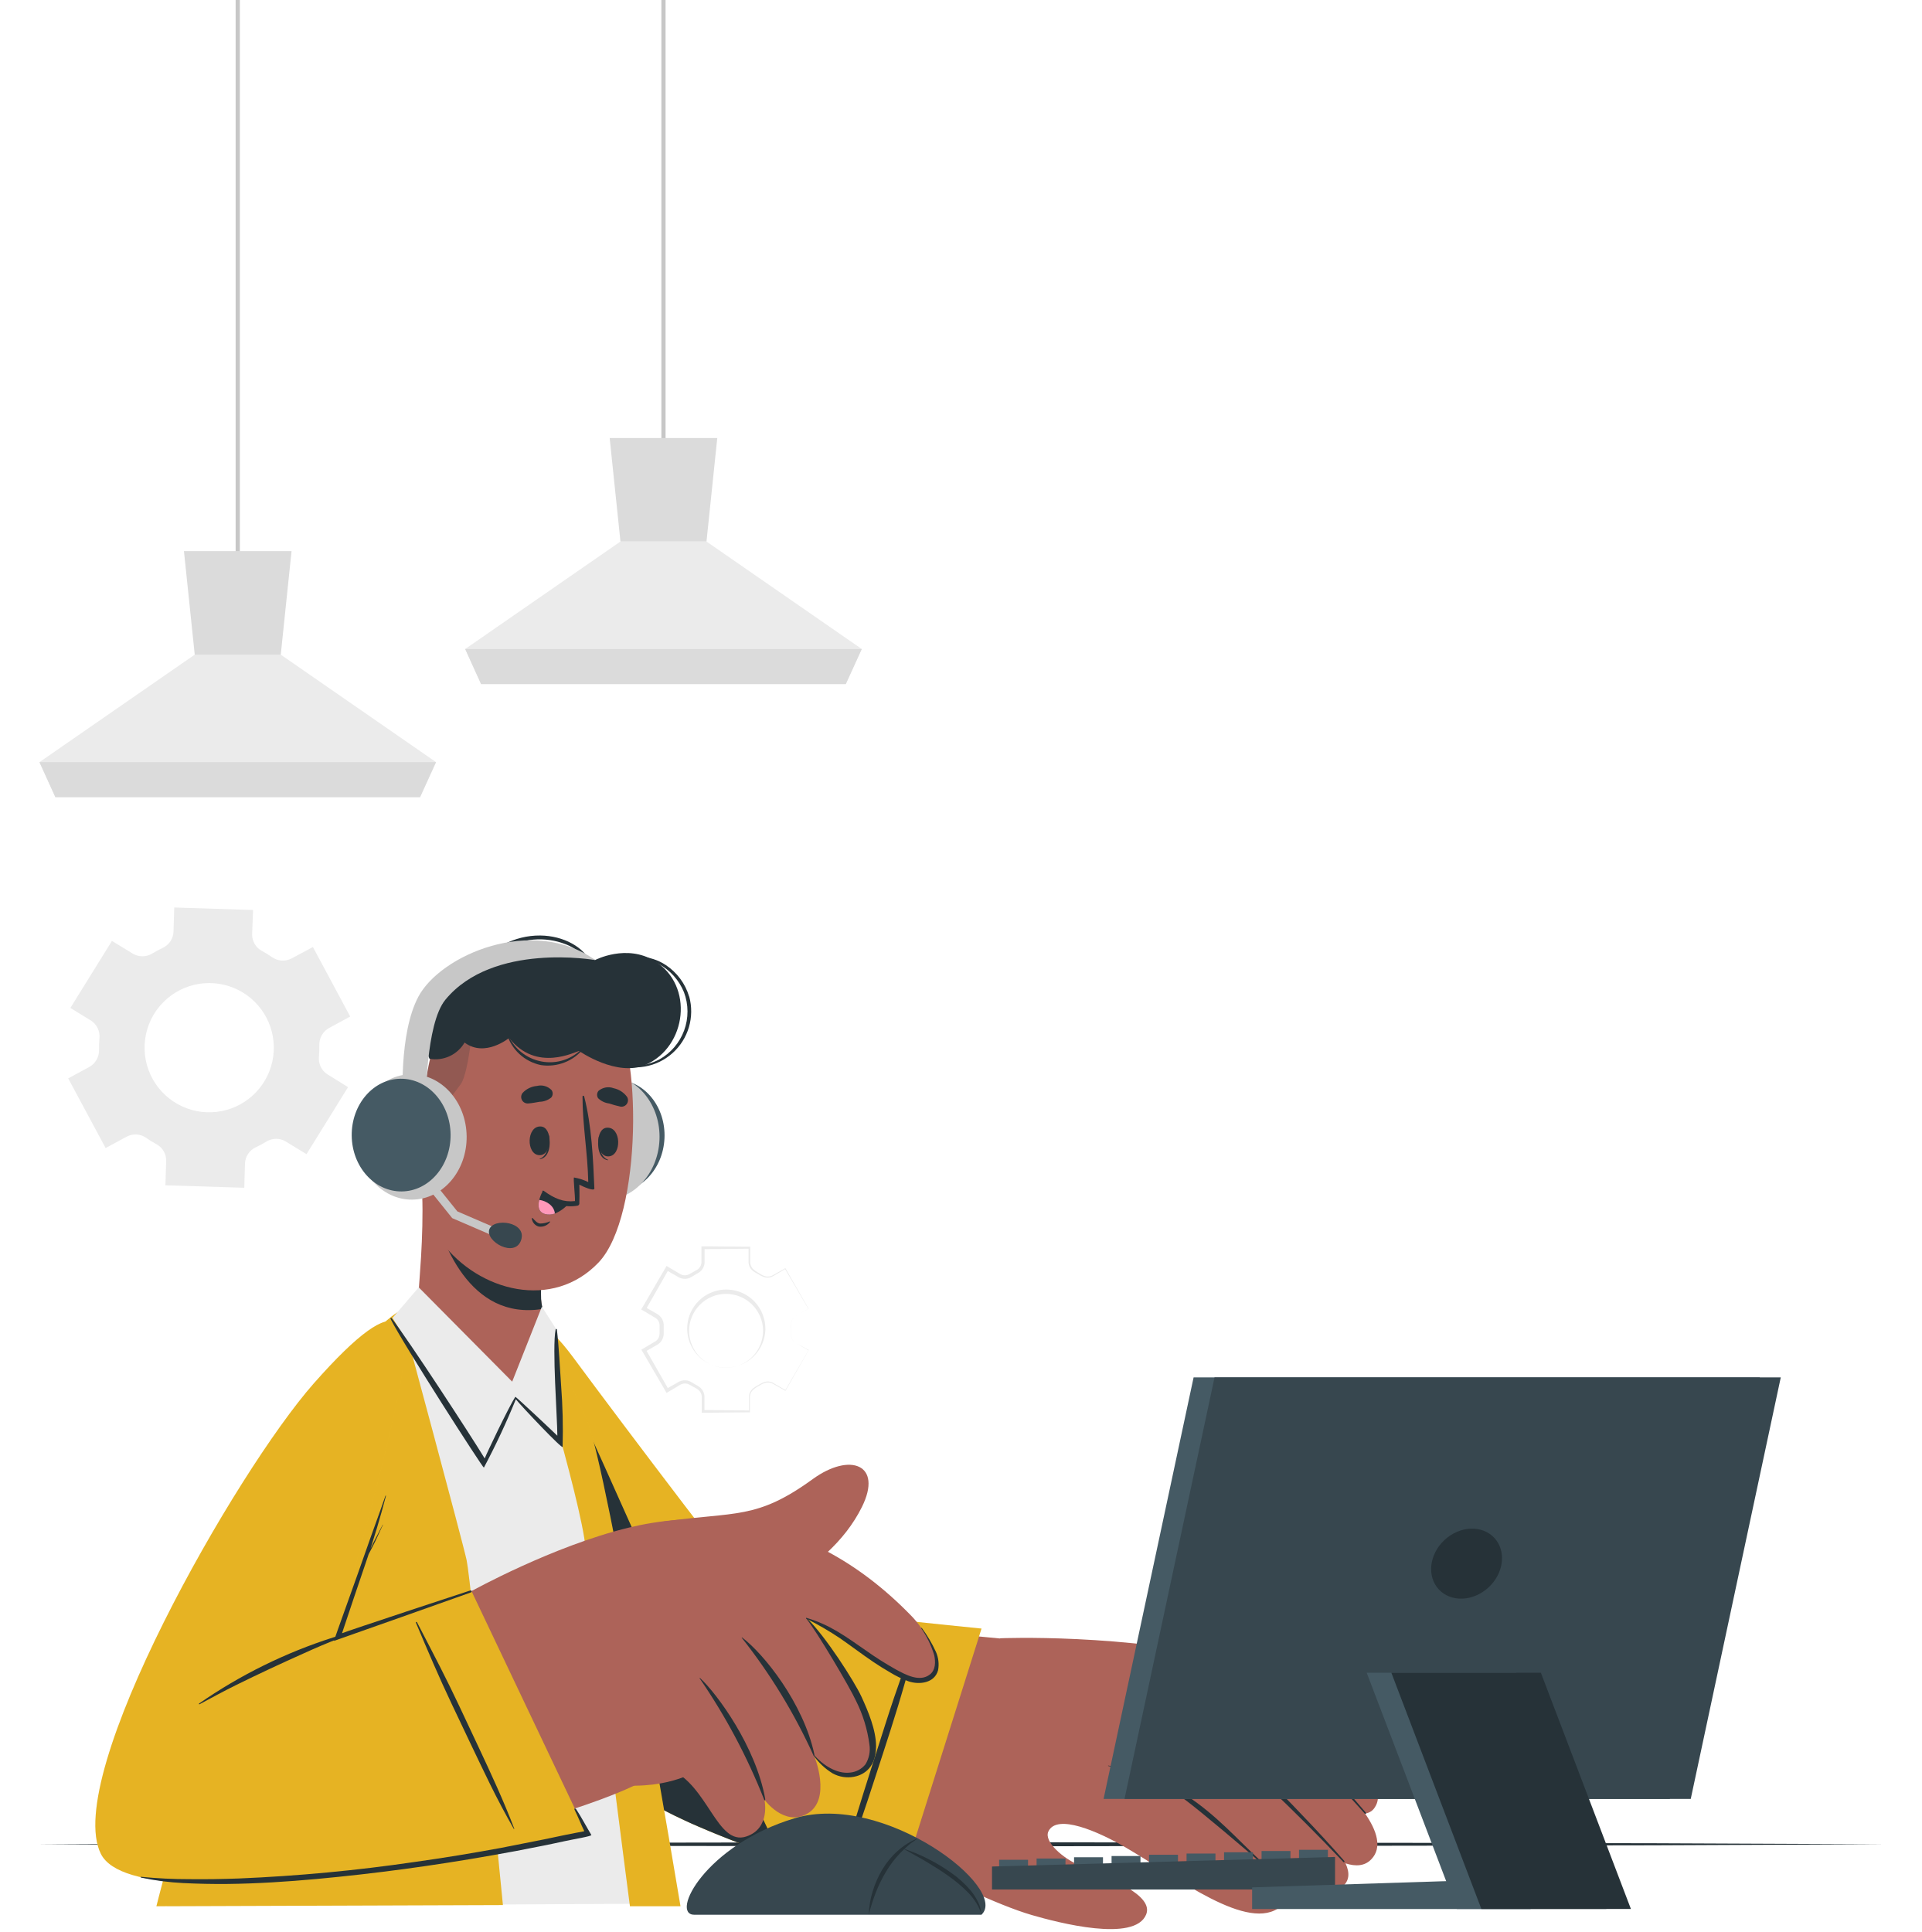
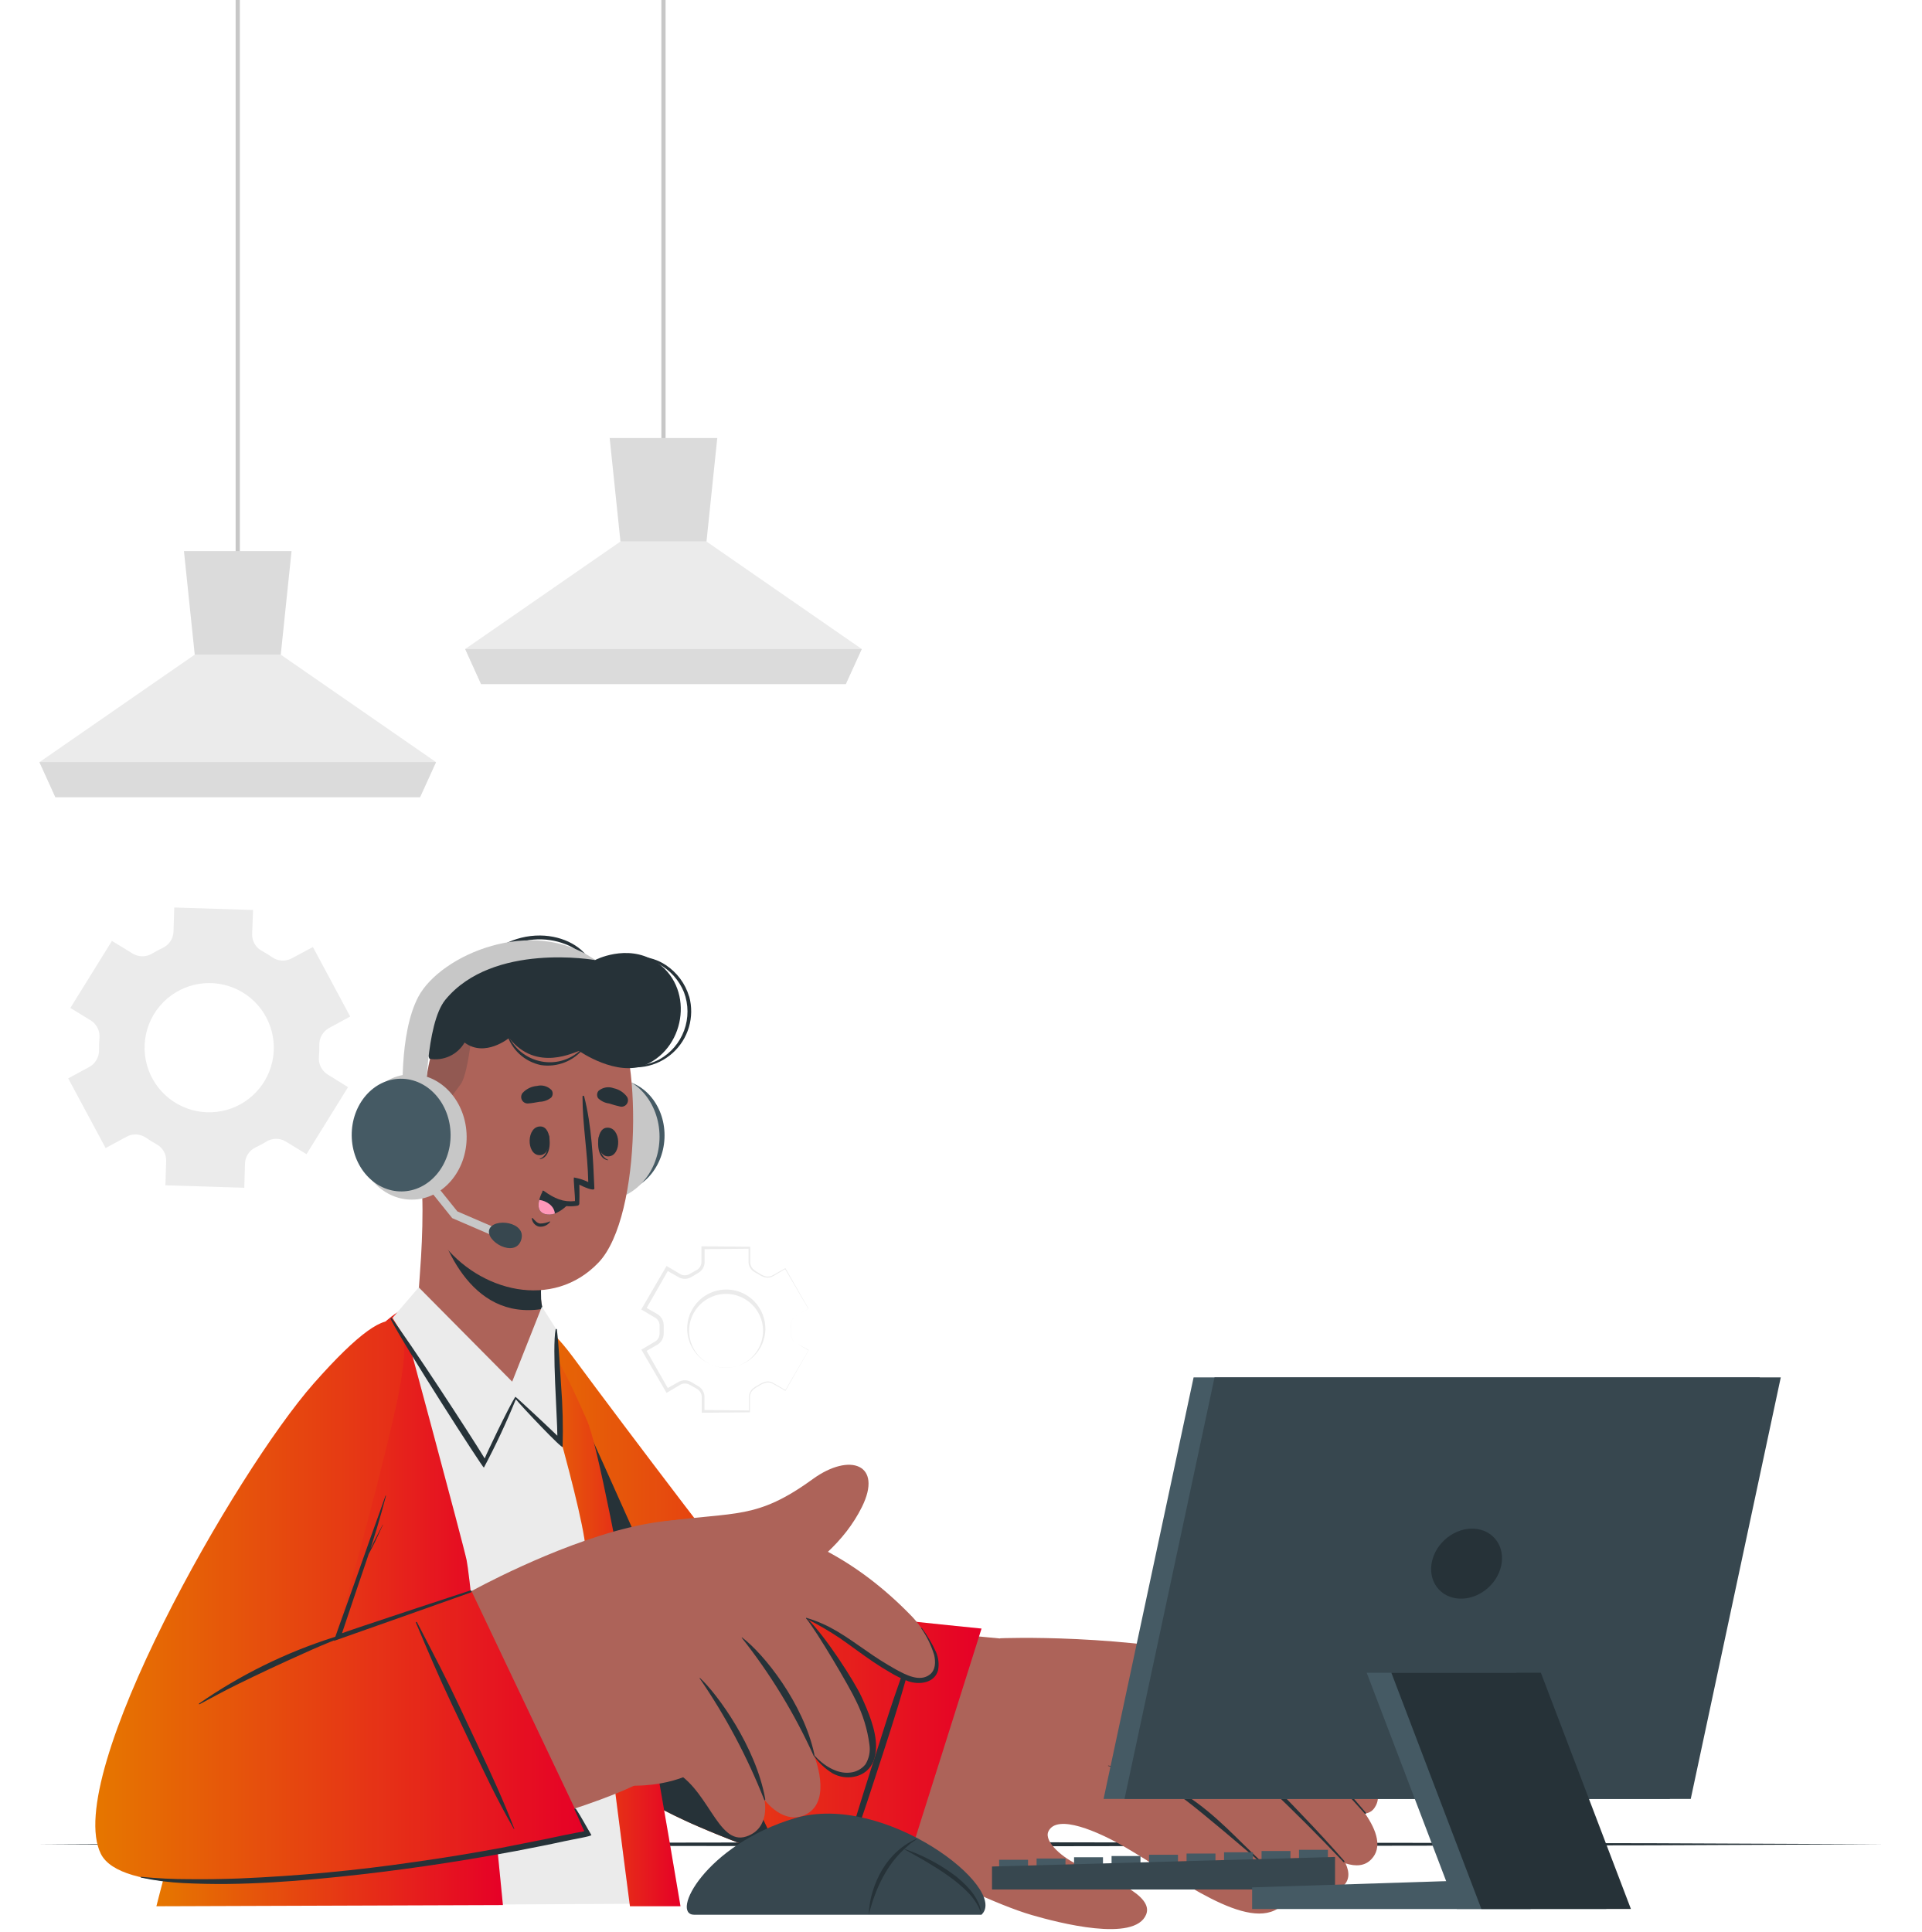
<svg xmlns="http://www.w3.org/2000/svg" width="373" height="375" viewBox="0 0 373 375" fill="none">
  <path d="M46.554 0H45.736V110.826H46.554V0Z" fill="#C7C7C7" />
  <path d="M84.628 147.927L81.537 154.73H10.746L7.664 147.927L37.797 127.067H54.495L84.628 147.927Z" fill="#EBEBEB" />
  <path d="M56.588 106.967L54.495 127.067H37.797L35.703 106.967H56.588Z" fill="#DBDBDB" />
  <path d="M84.628 147.927L81.529 154.73H10.746L7.655 147.927H84.628Z" fill="#DBDBDB" />
  <path d="M129.185 0H128.368V88.879H129.185V0Z" fill="#C7C7C7" />
  <path d="M167.259 125.971L164.168 132.782H93.377L90.294 125.971L120.428 105.11H137.126L167.259 125.971Z" fill="#EBEBEB" />
  <path d="M139.219 85.019L137.126 105.11H120.428L118.334 85.019H139.219Z" fill="#DBDBDB" />
  <path d="M167.259 125.979L164.16 132.782H93.378L90.287 125.979H167.259Z" fill="#DBDBDB" />
  <path d="M21.728 182.631L13.657 195.641L17.664 198.094C18.226 198.459 18.675 198.973 18.964 199.577C19.253 200.182 19.369 200.854 19.3 201.521C19.234 202.263 19.209 203.008 19.226 203.753C19.249 204.431 19.084 205.102 18.749 205.693C18.414 206.283 17.923 206.769 17.329 207.097L13.24 209.313L20.502 222.839L24.59 220.623C25.172 220.311 25.828 220.165 26.488 220.201C27.147 220.237 27.783 220.453 28.327 220.827C28.995 221.293 29.689 221.722 30.404 222.111C30.986 222.431 31.466 222.906 31.793 223.484C32.119 224.062 32.278 224.719 32.252 225.382L32.105 230.067L47.413 230.542L47.552 225.84C47.574 225.175 47.779 224.53 48.146 223.976C48.513 223.421 49.026 222.979 49.629 222.7C49.989 222.528 50.34 222.348 50.692 222.16C51.044 221.972 51.387 221.776 51.722 221.571C52.287 221.224 52.937 221.04 53.599 221.04C54.262 221.04 54.911 221.224 55.476 221.571L59.491 224.024L67.554 211.014L63.539 208.52C62.976 208.156 62.526 207.643 62.237 207.038C61.949 206.433 61.833 205.76 61.903 205.094C61.969 204.355 61.993 203.612 61.977 202.87C61.955 202.191 62.121 201.519 62.457 200.929C62.794 200.338 63.287 199.853 63.882 199.525L67.971 197.309L60.734 183.817L56.596 186.033C55.996 186.347 55.32 186.488 54.644 186.44C53.969 186.393 53.319 186.158 52.769 185.763C52.156 185.338 51.518 184.945 50.872 184.594C50.276 184.283 49.779 183.812 49.437 183.234C49.094 182.656 48.92 181.994 48.934 181.323L49.122 176.629L33.822 176.146L33.675 180.848C33.648 181.52 33.434 182.17 33.059 182.728C32.684 183.285 32.161 183.727 31.549 184.005C31.206 184.16 30.87 184.332 30.535 184.512C30.2 184.692 29.873 184.88 29.554 185.076C28.98 185.429 28.319 185.616 27.645 185.616C26.97 185.616 26.309 185.429 25.735 185.076L21.728 182.631ZM33.291 193.163C35.42 191.636 37.975 190.813 40.596 190.812C43.217 190.81 45.772 191.629 47.903 193.155C50.035 194.68 51.635 196.834 52.479 199.316C53.323 201.797 53.368 204.48 52.609 206.988C51.85 209.497 50.325 211.705 48.247 213.302C46.169 214.899 43.643 215.805 41.023 215.892C38.404 215.98 35.823 215.245 33.643 213.791C31.462 212.337 29.792 210.236 28.867 207.784C27.892 205.2 27.797 202.366 28.597 199.723C29.397 197.079 31.047 194.773 33.291 193.163Z" fill="#EBEBEB" />
  <path d="M154.544 260.74C154.223 260.553 153.957 260.285 153.771 259.964C153.585 259.643 153.485 259.28 153.48 258.909C153.48 258.541 153.48 258.181 153.48 257.813C153.441 257.444 153.463 257.071 153.546 256.709C153.636 256.347 153.823 256.017 154.086 255.752C154.363 255.509 154.671 255.303 155.001 255.139L156.907 254.027V254.068L152.36 246.283H152.466L149.964 247.755C149.504 247.985 148.978 248.048 148.476 247.935C148.003 247.787 147.554 247.573 147.143 247.297L146.522 246.945C146.292 246.826 146.085 246.668 145.908 246.479C145.546 246.102 145.326 245.611 145.287 245.089V242.186L145.475 242.374L136.48 242.456L136.758 242.186V245.097C136.732 245.515 136.6 245.919 136.374 246.271C136.147 246.623 135.835 246.912 135.466 247.109L134.853 247.477L134.239 247.837C134.002 247.985 133.743 248.096 133.471 248.164C132.92 248.285 132.344 248.219 131.835 247.976L129.3 246.528L129.791 246.397L125.318 254.223L125.171 253.675L127.706 255.131C128.062 255.376 128.352 255.706 128.548 256.092C128.743 256.477 128.839 256.906 128.826 257.339V258.058V258.77C128.831 259.046 128.792 259.322 128.712 259.587C128.541 260.139 128.186 260.616 127.706 260.937L125.171 262.392L125.31 261.877L129.775 269.703L129.317 269.58L131.86 268.149C132.37 267.91 132.946 267.849 133.495 267.977C133.758 268.046 134.009 268.153 134.239 268.296L134.861 268.664L135.474 269.024C135.712 269.155 135.927 269.323 136.112 269.523C136.48 269.925 136.7 270.442 136.733 270.986V273.906L136.513 273.685L145.508 273.775L145.377 273.906V271.003C145.416 270.494 145.629 270.014 145.982 269.645C146.353 269.32 146.765 269.045 147.208 268.828C147.617 268.56 148.06 268.348 148.525 268.198C149.013 268.081 149.526 268.142 149.972 268.37L152.483 269.825H152.426L156.956 262.032L154.544 260.74ZM154.544 260.74L156.939 262.114L152.466 269.932V269.972L149.948 268.541C149.521 268.334 149.035 268.282 148.574 268.394C148.102 268.537 147.655 268.752 147.249 269.032C146.823 269.248 146.429 269.523 146.08 269.85C145.763 270.193 145.575 270.635 145.549 271.101V273.996V274.127H145.418L136.423 274.216H136.21V273.938V271.052C136.176 270.626 135.997 270.225 135.703 269.915C135.554 269.762 135.383 269.633 135.196 269.531L134.558 269.171L133.92 268.811C133.741 268.703 133.545 268.626 133.34 268.582C132.929 268.49 132.499 268.542 132.121 268.73L129.668 270.193L129.382 270.365L129.21 270.071L124.672 262.286L124.484 261.959L124.811 261.771L127.264 260.323C127.59 260.099 127.83 259.77 127.943 259.391C127.999 259.2 128.026 259.001 128.025 258.802V258.066V257.33C128.026 257.131 127.999 256.933 127.943 256.742C127.828 256.365 127.585 256.041 127.256 255.826L124.803 254.37L124.451 254.174L124.656 253.831L129.186 246.046L129.374 245.727L129.685 245.907L132.138 247.354C132.503 247.534 132.918 247.583 133.315 247.493C133.516 247.451 133.707 247.374 133.88 247.264L134.517 246.904L135.163 246.545C135.345 246.448 135.511 246.324 135.654 246.177C135.943 245.875 136.117 245.481 136.145 245.065V242.194V241.908H136.415L145.41 241.99H145.614V242.178V245.065C145.644 245.515 145.826 245.941 146.129 246.275C146.473 246.6 146.861 246.876 147.282 247.092C147.667 247.367 148.092 247.583 148.541 247.73C148.989 247.836 149.459 247.787 149.874 247.591L152.401 246.177L152.466 246.136V246.201L156.939 254.027L155.026 255.123C154.697 255.282 154.392 255.485 154.118 255.728C153.856 255.983 153.67 256.306 153.579 256.66C153.492 257.018 153.468 257.389 153.505 257.756C153.505 258.124 153.505 258.492 153.505 258.851C153.497 259.23 153.588 259.604 153.77 259.935C153.953 260.267 154.219 260.545 154.544 260.74Z" fill="#EBEBEB" />
  <path d="M140.936 265.475C139.684 265.47 138.452 265.154 137.351 264.558C136.25 263.961 135.314 263.1 134.626 262.054C133.938 261.007 133.52 259.806 133.409 258.558C133.298 257.311 133.498 256.055 133.99 254.904C134.483 253.752 135.252 252.74 136.231 251.958C137.209 251.176 138.366 250.649 139.598 250.423C140.83 250.196 142.099 250.279 143.291 250.662C144.483 251.046 145.562 251.718 146.432 252.62C147.838 254.09 148.602 256.057 148.558 258.091C148.492 260.061 147.664 261.93 146.249 263.302C144.834 264.675 142.941 265.445 140.969 265.45L140.936 265.475ZM140.936 265.475C141.894 265.474 142.842 265.282 143.724 264.909C144.606 264.537 145.404 263.992 146.073 263.306C146.741 262.62 147.265 261.808 147.615 260.916C147.964 260.025 148.132 259.072 148.108 258.115C148.053 256.247 147.272 254.475 145.932 253.172C144.592 251.87 142.797 251.141 140.928 251.14C139.024 251.14 137.198 251.896 135.852 253.243C134.505 254.589 133.749 256.416 133.749 258.32C133.749 260.224 134.505 262.05 135.852 263.396C137.198 264.743 139.024 265.499 140.928 265.499L140.936 265.475Z" fill="#EBEBEB" />
  <path d="M7.222 357.968L52.041 357.772L96.861 357.698L186.5 357.567L276.139 357.698L320.959 357.772L365.778 357.968L320.959 358.172L276.139 358.246L186.5 358.377L96.861 358.246L52.041 358.172L7.222 357.968Z" fill="#263238" />
  <path d="M94.481 269.232C101.677 300.543 116.56 338.077 122.913 344.169C130.952 351.872 184.128 366.002 186.778 366.288C193.32 366.951 206.51 319.678 199.51 318.656C188.879 317.118 150.152 315.017 147.838 312.637C145.523 310.258 129.087 289.536 112.291 266.256C100.696 250.171 90.008 249.803 94.481 269.232Z" fill="#AD6359" />
  <path d="M181.512 363.737C182.289 364.129 193.402 369.723 200.27 371.71C205.398 373.198 220.264 377.082 222.464 371.595C223.968 367.866 215.488 364.555 209.552 362.077C206.42 360.769 202.56 357.498 203.484 355.486C205.12 351.97 213.158 355.486 218.457 358.577C228.703 364.53 242.351 375.25 248.606 370.025C250.97 368.063 248.222 364.481 244.207 360.973C250.749 365.062 257.683 368.414 260.39 366.337C261.952 365.152 262.025 363.524 261.158 361.676C263.17 362.33 264.944 362.2 266.187 360.858C268.305 358.634 267.275 355.363 264.953 352.003C265.351 351.961 265.734 351.826 266.07 351.606C266.406 351.387 266.684 351.092 266.882 350.743C271.372 343.899 248.892 324.249 241.132 322.409C218.277 316.971 194.187 317.985 194.187 317.985C185.208 325.189 181.487 363.721 181.512 363.737Z" fill="#AD6359" />
  <path d="M215.121 342.697C220.563 343.547 225.761 345.545 230.371 348.56C236.169 352.387 240.012 356.868 244.869 361.374C244.889 361.399 244.899 361.43 244.897 361.462C244.896 361.494 244.884 361.525 244.863 361.549C244.842 361.573 244.813 361.589 244.781 361.594C244.75 361.6 244.717 361.594 244.69 361.578C242.375 359.436 232.775 351.373 230.298 349.541C225.816 346.169 220.626 343.859 215.121 342.787C215.047 342.778 215.063 342.68 215.121 342.697Z" fill="#263238" />
  <path d="M219.381 332.99C225.391 334.626 231.549 336.261 237.125 339.14C243.226 342.247 248.001 347.317 252.662 352.223C255.486 355.151 258.242 358.149 260.929 361.218C261.036 361.349 260.864 361.553 260.75 361.423C255.985 356.385 251.079 351.479 246.03 346.703C241.358 342.269 235.856 338.801 229.839 336.498C226.405 335.182 222.872 334.143 219.34 333.097C219.291 333.08 219.315 332.974 219.381 332.99Z" fill="#263238" />
  <path d="M225.8 324.51C231.639 325.712 236.733 326.735 241.901 329.858C248.745 334.004 255.353 340.979 257.667 343.457C260.226 346.188 262.696 349.001 265.116 351.855C265.214 351.97 265.018 352.149 264.912 352.035C259.365 345.778 253.418 339.886 247.11 334.397C244.142 331.739 240.783 329.555 237.15 327.92C233.467 326.475 229.667 325.347 225.792 324.551C225.792 324.551 225.751 324.502 225.8 324.51Z" fill="#263238" />
-   <path d="M190.507 316.104L174.153 367.915C174.153 367.915 129.873 355.273 121.818 346.548C113.763 337.823 98.791 292.766 94.4 270.925C90.008 249.083 101.048 249.664 111.196 263.393C121.344 277.123 146.612 310.535 147.993 311.263C149.375 311.991 190.507 316.104 190.507 316.104Z" fill="#FFC727" />
+   <path d="M190.507 316.104L174.153 367.915C174.153 367.915 129.873 355.273 121.818 346.548C113.763 337.823 98.791 292.766 94.4 270.925C90.008 249.083 101.048 249.664 111.196 263.393C121.344 277.123 146.612 310.535 147.993 311.263C149.375 311.991 190.507 316.104 190.507 316.104Z" fill="url(#paint0_linear_440_29809)" />
  <path opacity="0.1" d="M190.507 316.104L174.153 367.915C174.153 367.915 129.873 355.273 121.818 346.548C113.763 337.823 98.791 292.766 94.4 270.925C90.008 249.083 101.048 249.664 111.196 263.393C121.344 277.123 146.612 310.535 147.993 311.263C149.375 311.991 190.507 316.104 190.507 316.104Z" fill="black" />
  <path d="M169.9 344.896C171.888 338.788 173.915 332.696 175.665 326.514C176.663 323.006 177.677 319.49 178.642 315.973C178.683 315.834 178.462 315.761 178.413 315.892C176.181 321.943 173.956 328.018 172.002 334.168C170.048 340.317 168.061 346.434 166.196 352.542C165.141 356.042 164.185 359.558 163.342 363.115C163.342 363.181 163.44 363.222 163.465 363.156C165.902 357.179 167.905 351.046 169.9 344.896Z" fill="#263238" />
  <path d="M151.821 360.793L149.858 360.106C146.17 358.79 142.408 357.375 138.868 355.927C138.41 355.748 137.96 355.56 137.518 355.371C136.807 355.077 136.096 354.775 135.409 354.472L134.378 354.022L134.01 353.859L132.947 353.368C131.541 352.722 130.208 352.076 128.965 351.422L128.147 350.964C126.204 349.964 124.373 348.761 122.685 347.374C122.53 347.235 122.374 347.096 122.235 346.957C122.096 346.818 121.949 346.679 121.826 346.548C113.731 337.823 98.799 292.766 94.408 270.925L94.261 270.173V270.009C93.966 268.374 93.705 266.297 93.492 264.072C92.879 253.205 98.022 251.43 104.376 256.206C120.215 290.199 144.477 346.368 151.821 360.793Z" fill="#263238" />
  <path d="M128.85 369.494L32.358 370.001C32.44 367.924 46.178 307.166 57.103 284.744C71.11 255.993 78.364 253.671 82.64 252.133C88.16 250.155 97.989 251.136 100.32 252.24C102.969 253.475 111.392 268.177 114.409 278.963C120.444 300.657 130.208 368.169 128.85 369.494Z" fill="#EBEBEB" />
-   <path d="M77.693 254.407C77.693 254.407 89.959 299.831 90.572 302.849C91.496 307.232 97.613 369.772 97.613 369.772L30.355 370.001C30.355 370.001 45.033 312.105 55.958 286.756C67.88 258.953 77.693 254.407 77.693 254.407Z" fill="#FFC727" />
+   <path d="M77.693 254.407C77.693 254.407 89.959 299.831 90.572 302.849C91.496 307.232 97.613 369.772 97.613 369.772L30.355 370.001C30.355 370.001 45.033 312.105 55.958 286.756C67.88 258.953 77.693 254.407 77.693 254.407Z" fill="url(#paint1_linear_440_29809)" />
  <g opacity="0.1">
    <path d="M77.693 254.407C77.693 254.407 89.959 299.831 90.572 302.849C91.496 307.232 97.613 369.772 97.613 369.772L30.355 370.001C30.355 370.001 45.033 312.105 55.958 286.756C67.88 258.953 77.693 254.407 77.693 254.407Z" fill="black" />
  </g>
-   <path d="M101.203 252.943C101.563 254.39 112.872 291.294 113.657 300.494C114.532 310.699 122.268 370.001 122.268 370.001H132.08C132.08 370.001 117.877 284.802 113.976 275.798C105.995 257.424 101.203 252.943 101.203 252.943Z" fill="#FFC727" />
+   <path d="M101.203 252.943C101.563 254.39 112.872 291.294 113.657 300.494C114.532 310.699 122.268 370.001 122.268 370.001H132.08C132.08 370.001 117.877 284.802 113.976 275.798C105.995 257.424 101.203 252.943 101.203 252.943Z" fill="url(#paint2_linear_440_29809)" />
  <path opacity="0.1" d="M101.203 252.943C101.563 254.39 112.872 291.294 113.657 300.494C114.532 310.699 122.268 370.001 122.268 370.001H132.08C132.08 370.001 117.877 284.802 113.976 275.798C105.995 257.424 101.203 252.943 101.203 252.943Z" fill="black" />
  <path d="M64.994 265.029C48.836 282.34 9.552 348.02 22.014 360C34.477 371.98 103.664 355.854 123.094 346.589C128.875 343.842 106.911 307.796 100.115 306.954C94.457 306.259 65.542 319.481 64.7 317.822C63.759 315.941 68.355 302.064 75.33 276.935C83.336 247.971 72.141 257.375 64.994 265.029Z" fill="#AD6359" />
  <path d="M128.834 295.326C142.883 293.363 146.824 295.023 157.773 287.075C164.977 281.858 171.405 284.221 167.292 292.505C160.57 306.063 142.972 312.392 136.218 312.833L128.834 295.326Z" fill="#AD6359" />
  <path d="M91.513 308.835C91.513 308.835 107.303 300.069 122.071 296.503C132.276 294.05 155.091 291.147 176.924 313.676C182.1 319.015 185.69 330.3 174.07 324.649C165.811 320.634 161.804 315.597 156.563 314.134C156.563 314.134 159.425 329.024 153.873 334.004C149.02 338.356 143.863 342.357 138.442 345.976C137.551 345.137 136.715 344.241 135.94 343.294C135.94 343.294 130.314 347.456 119.732 346.442L91.513 308.835Z" fill="#AD6359" />
  <path d="M132.195 295.751C137.101 298.294 147.331 303.863 154.134 311.337C161.698 319.645 174.021 337.668 167.831 343.228C163.301 347.276 158.018 340.775 158.018 340.775C158.018 340.775 161.543 349.304 156.645 352.06C152.188 354.578 148.377 349.329 148.377 349.329C148.377 349.329 149.629 354.865 144.861 356.459C139.137 358.373 137.453 346.45 129.97 343.375C128.261 342.64 132.195 295.751 132.195 295.751Z" fill="#AD6359" />
  <path d="M144.035 317.83C148.23 320.978 155.933 330.57 158.059 340.505C158.108 340.734 157.969 340.89 157.879 340.693C154.185 332.562 149.517 324.909 143.978 317.903C143.913 317.83 143.978 317.83 144.035 317.83Z" fill="#263238" />
  <path d="M135.875 325.704C139.219 328.795 146.718 339.033 148.525 349.181C148.566 349.41 148.41 349.557 148.337 349.353C145.062 341.044 140.857 333.132 135.801 325.77C135.752 325.721 135.801 325.663 135.875 325.704Z" fill="#263238" />
  <path d="M156.563 314.035C161.142 315.385 164.119 317.633 168.011 320.316C169.906 321.669 171.874 322.917 173.907 324.052C175.771 325.058 178.527 326.579 180.506 325.001C181.618 324.126 181.602 322.548 181.324 321.264C180.765 319.406 179.915 317.648 178.805 316.055C178.805 315.99 178.862 315.916 178.911 315.973C179.982 317.424 180.903 318.981 181.659 320.618C182.154 321.74 182.299 322.986 182.076 324.192C181.397 326.71 178.421 327.045 176.352 326.35C175.098 325.89 173.893 325.306 172.754 324.609C171.642 323.971 170.562 323.284 169.483 322.564C167.308 321.092 165.223 319.498 163.064 318.001C160.967 316.593 158.782 315.321 156.522 314.191C156.505 314.183 156.491 314.169 156.483 314.151C156.475 314.134 156.473 314.115 156.478 314.096C156.483 314.078 156.494 314.062 156.51 314.05C156.525 314.039 156.544 314.034 156.563 314.035Z" fill="#263238" />
  <path d="M166.155 330.144C164.969 327.536 158.55 316.66 156.473 314.142C156.465 314.129 156.462 314.114 156.464 314.1C156.466 314.085 156.472 314.072 156.483 314.061C156.493 314.051 156.507 314.044 156.521 314.042C156.536 314.041 156.55 314.044 156.563 314.052C160.136 317.437 165.869 326.424 167.193 329.302C168.518 332.181 170.039 335.787 170.039 338.951C170.039 343.735 166.866 344.675 165.697 344.88C164.298 345.133 162.853 344.897 161.608 344.209C160.152 343.319 158.893 342.139 157.912 340.742C157.863 340.677 157.953 340.587 158.01 340.652C159.646 342.541 162.426 344.397 165.018 344.054C165.593 344 166.151 343.831 166.66 343.557C167.168 343.283 167.617 342.91 167.978 342.459C168.687 341.309 168.96 339.942 168.747 338.608C168.365 335.661 167.488 332.8 166.155 330.144Z" fill="#263238" />
-   <path d="M91.513 308.835L113.657 355.445C113.657 355.445 27.043 374.89 19.569 359.812C12.095 344.733 45.737 285.726 60.889 268.537C78.462 248.617 80.703 255.396 76.835 273.051C72.746 291.531 64.953 318.255 64.953 318.255L91.513 308.835Z" fill="#FFC727" />
+   <path d="M91.513 308.835L113.657 355.445C113.657 355.445 27.043 374.89 19.569 359.812C12.095 344.733 45.737 285.726 60.889 268.537C78.462 248.617 80.703 255.396 76.835 273.051C72.746 291.531 64.953 318.255 64.953 318.255L91.513 308.835Z" fill="url(#paint3_linear_440_29809)" />
  <path opacity="0.1" d="M91.513 308.835L113.657 355.445C113.657 355.445 27.043 374.89 19.569 359.812C12.095 344.733 45.737 285.726 60.889 268.537C78.462 248.617 80.703 255.396 76.835 273.051C72.746 291.531 64.953 318.255 64.953 318.255L91.513 308.835Z" fill="black" />
  <path d="M38.63 330.66C46.62 325.111 55.392 320.787 64.659 317.83C67.284 317.012 69.933 316.235 72.582 315.475C72.664 315.475 72.697 315.581 72.582 315.605C67.962 317.101 63.432 318.865 59.016 320.888C54.606 322.85 50.245 324.892 45.933 327.013C43.48 328.215 41.092 329.531 38.688 330.815C38.672 330.812 38.657 330.804 38.644 330.793C38.632 330.782 38.622 330.769 38.616 330.753C38.611 330.738 38.609 330.721 38.611 330.705C38.614 330.688 38.62 330.673 38.63 330.66Z" fill="#263238" />
  <path d="M91.284 308.712C90.85 308.826 67.161 316.652 66.384 317.012C66.482 316.652 70.734 304.059 71.372 302.211C71.43 302.031 71.487 301.843 71.552 301.663C71.977 300.845 72.419 300.028 72.82 299.21C73.327 298.139 73.834 297.051 74.332 295.939H74.283L72.648 299.104C72.394 299.586 72.157 300.085 71.92 300.584C72.337 299.284 72.738 297.975 73.139 296.659C73.776 294.573 74.349 292.464 74.913 290.354C74.913 290.28 74.831 290.264 74.807 290.354C73.547 294.026 72.174 297.656 70.906 301.328C69.639 304.999 64.765 318.5 64.806 318.5C64.847 318.5 90.891 309.293 91.398 309.088C91.423 309.081 91.446 309.068 91.466 309.052C91.486 309.035 91.502 309.015 91.515 308.993C91.527 308.97 91.534 308.945 91.537 308.919C91.539 308.893 91.537 308.867 91.529 308.843C91.522 308.818 91.509 308.795 91.493 308.775C91.477 308.755 91.456 308.739 91.434 308.727C91.411 308.714 91.386 308.707 91.36 308.704C91.335 308.702 91.309 308.704 91.284 308.712Z" fill="#263238" />
  <path d="M92.878 339.091C90.425 333.898 88.046 328.673 85.421 323.554C83.924 320.651 82.444 317.74 80.923 314.853C80.866 314.747 80.67 314.853 80.719 314.943C82.959 320.258 85.216 325.574 87.702 330.799C90.188 336.024 92.609 341.184 95.135 346.336C96.575 349.263 98.104 352.144 99.723 354.979C99.723 355.036 99.853 354.979 99.829 354.979C97.768 349.566 95.34 344.34 92.878 339.091Z" fill="#263238" />
  <path d="M114.777 356.165C113.91 354.725 112.814 352.665 111.89 351.258C111.645 350.89 111.359 350.964 111.555 351.348C112.217 352.657 112.765 354.12 113.411 355.437C112.201 355.682 110.958 355.895 109.764 356.148C108.358 356.443 106.959 356.745 105.553 357.031C102.794 357.577 100.036 358.122 97.278 358.667C91.684 359.708 86.069 360.624 80.432 361.414C69.14 363.068 57.769 364.135 46.366 364.612C43.177 364.726 39.979 364.783 36.79 364.743C33.645 364.751 30.5 364.598 27.37 364.285C27.28 364.285 27.264 364.424 27.37 364.44C30.064 365.009 32.798 365.365 35.547 365.503C38.434 365.642 41.329 365.708 44.223 365.675C49.947 365.609 55.729 365.233 61.461 364.71C72.828 363.663 84.161 362.126 95.397 360.139C98.548 359.594 101.691 359.002 104.825 358.364C106.412 358.045 107.99 357.726 109.568 357.375C111.146 357.023 114.924 356.41 114.777 356.165Z" fill="#263238" />
  <path d="M101.219 269.894C95.495 271.473 85.249 263.009 81.062 255.993C80.776 255.511 81.341 250.31 81.725 243.956C81.946 240.105 82.093 235.779 81.946 231.87C81.946 231.052 106.829 236.956 106.829 236.956C106.829 236.956 104.703 245.281 104.997 252.133C105.023 252.684 105.1 253.232 105.226 253.769C105.249 253.855 105.265 253.942 105.275 254.031C105.889 257.064 106.755 268.365 101.219 269.894Z" fill="#AD6359" />
  <path d="M83.467 231.968C84.857 238.576 89.583 254.48 102.749 254.292C103.593 254.284 104.435 254.207 105.267 254.063C105.278 253.974 105.278 253.883 105.267 253.793C105.146 253.255 105.067 252.709 105.03 252.158C104.744 245.297 106.862 236.965 106.862 236.965C106.862 236.965 88.856 232.713 83.467 231.968Z" fill="#263238" />
  <path d="M109.797 220.07C109.519 226.105 113.591 231.192 118.89 231.437C124.189 231.682 128.703 226.972 128.973 220.937C129.243 214.902 125.17 209.816 119.88 209.579C114.589 209.342 110.067 214.036 109.797 220.07Z" fill="#455A64" />
  <path d="M128 221.271C128.304 214.557 123.774 208.899 117.882 208.633C111.989 208.366 106.967 213.592 106.663 220.305C106.359 227.019 110.89 232.677 116.782 232.943C122.674 233.21 127.697 227.984 128 221.271Z" fill="#C7C7C7" />
  <path d="M85.192 200.56C80.907 208.639 80.637 234.324 85.674 241.045C92.977 250.776 107.328 254.35 116.176 245.052C124.786 236.008 124.541 202.53 118.694 196.177C110.1 186.797 91.521 188.629 85.192 200.56Z" fill="#AD6359" />
  <path d="M106.551 220.414C106.551 220.348 106.412 220.504 106.42 220.577C106.51 222.303 106.33 224.298 104.785 224.903C104.736 224.903 104.744 225.01 104.785 225.001C106.698 224.691 106.911 222.041 106.551 220.414Z" fill="#263238" />
  <path d="M104.964 218.648C102.176 218.5 102.086 224.085 104.662 224.216C107.238 224.347 107.303 218.77 104.964 218.648Z" fill="#263238" />
  <path d="M116.233 220.626C116.233 220.561 116.364 220.716 116.364 220.782C116.282 222.515 116.478 224.511 117.999 225.108C118.048 225.108 117.999 225.214 117.999 225.206C116.11 224.903 115.873 222.254 116.233 220.626Z" fill="#263238" />
  <path d="M117.811 218.885C120.591 218.713 120.722 224.298 118.138 224.453C115.554 224.609 115.472 218.983 117.811 218.885Z" fill="#263238" />
  <path d="M102.462 214.183C103.28 214.142 103.959 213.97 104.735 213.856C105.555 213.84 106.346 213.552 106.984 213.038C107.155 212.841 107.256 212.593 107.271 212.332C107.286 212.072 107.214 211.814 107.066 211.599C106.708 211.223 106.257 210.948 105.758 210.805C105.26 210.661 104.731 210.653 104.228 210.781C103.163 210.866 102.168 211.347 101.44 212.13C101.288 212.318 101.192 212.546 101.166 212.786C101.139 213.026 101.182 213.269 101.29 213.486C101.398 213.702 101.566 213.883 101.774 214.007C101.982 214.13 102.221 214.191 102.462 214.183Z" fill="#263238" />
  <path d="M120.436 214.796C119.689 214.632 118.952 214.427 118.228 214.183C117.423 214.086 116.673 213.727 116.094 213.161C115.947 212.945 115.876 212.686 115.892 212.426C115.909 212.165 116.011 211.917 116.183 211.721C116.583 211.386 117.065 211.164 117.58 211.076C118.094 210.988 118.623 211.039 119.111 211.223C120.157 211.442 121.083 212.043 121.711 212.907C121.834 213.113 121.895 213.348 121.888 213.587C121.882 213.826 121.807 214.059 121.673 214.257C121.539 214.455 121.352 214.611 121.133 214.706C120.914 214.802 120.672 214.833 120.436 214.796Z" fill="#263238" />
  <path d="M103.394 236.45C103.803 236.859 104.212 237.423 104.834 237.488C105.477 237.482 106.112 237.343 106.698 237.079C106.71 237.077 106.722 237.078 106.733 237.082C106.745 237.086 106.755 237.093 106.762 237.102C106.77 237.111 106.775 237.122 106.776 237.134C106.778 237.146 106.776 237.158 106.772 237.169C106.521 237.507 106.183 237.77 105.794 237.93C105.405 238.09 104.98 238.141 104.564 238.077C104.212 237.979 103.898 237.779 103.659 237.502C103.42 237.226 103.269 236.885 103.223 236.523C103.198 236.425 103.329 236.384 103.394 236.45Z" fill="#263238" />
  <path d="M105.299 231.298C105.726 231.989 106.292 232.584 106.961 233.046C107.629 233.508 108.386 233.826 109.184 233.98C109.879 234.128 110.593 234.175 111.302 234.119C111.439 234.114 111.575 234.1 111.71 234.078L112.087 234.021C112.179 234.006 112.264 233.961 112.329 233.893C112.394 233.825 112.435 233.738 112.446 233.645C112.45 233.585 112.45 233.525 112.446 233.465V233.31C112.504 231.977 112.446 229.949 112.446 229.949C112.929 230.202 115.398 231.363 115.366 230.668C115.12 224.895 114.842 218.484 113.379 212.801C113.37 212.765 113.35 212.733 113.321 212.709C113.292 212.686 113.256 212.674 113.219 212.674C113.182 212.674 113.146 212.686 113.117 212.709C113.088 212.733 113.068 212.765 113.06 212.801C113.06 218.353 114.074 223.865 114.18 229.442C113.304 229.018 112.374 228.718 111.416 228.55C111.228 228.608 111.67 232.467 111.596 233.064C111.598 233.086 111.598 233.108 111.596 233.13C109.347 233.375 107.671 232.672 105.528 231.134C105.332 231.044 105.193 231.151 105.299 231.298Z" fill="#263238" />
  <path d="M110.525 233.424C109.782 234.365 108.807 235.098 107.696 235.55C107.083 235.777 106.414 235.808 105.782 235.64C104.409 235.247 104.392 234.004 104.662 232.9C104.813 232.332 105.03 231.783 105.308 231.265C106.773 232.522 108.601 233.278 110.525 233.424Z" fill="#263238" />
  <path d="M107.696 235.55C107.083 235.777 106.414 235.808 105.782 235.64C104.409 235.247 104.392 234.005 104.662 232.901C106.142 233.081 107.59 234.111 107.696 235.55Z" fill="#FF98B9" />
  <path opacity="0.2" d="M81.978 218.697C83.662 218.427 87.702 212.727 89.411 210.462C91.12 208.197 92.11 196.054 92.265 193.29C89.266 194.986 86.811 197.498 85.183 200.535C83.27 204.166 82.166 211.304 81.978 218.697Z" fill="#263238" />
  <path d="M113.158 203.348C112.159 204.443 110.898 205.265 109.492 205.736C108.087 206.207 106.585 206.311 105.128 206.038C103.641 205.765 102.249 205.115 101.084 204.152C99.919 203.189 99.02 201.944 98.472 200.535C98.472 200.445 98.308 200.494 98.341 200.576C98.783 202.111 99.636 203.495 100.807 204.58C101.979 205.666 103.425 206.41 104.989 206.733C106.543 206.968 108.131 206.789 109.594 206.215C111.057 205.641 112.342 204.692 113.321 203.463C113.327 203.442 113.326 203.419 113.319 203.399C113.311 203.378 113.298 203.361 113.28 203.348C113.262 203.336 113.241 203.329 113.219 203.329C113.197 203.329 113.176 203.336 113.158 203.348Z" fill="#263238" />
  <path d="M104.85 181.58C99.804 181.531 95.094 184.172 93.14 187.541C92.055 189.461 91.651 191.692 91.995 193.871C91.995 193.961 92.183 193.944 92.175 193.871C92.133 191.951 92.608 190.055 93.55 188.382C94.492 186.708 95.867 185.319 97.531 184.36C99.353 183.244 101.409 182.565 103.537 182.378C105.666 182.191 107.808 182.5 109.797 183.281C111.735 183.998 113.354 185.385 114.36 187.19C114.458 187.378 114.834 187.272 114.761 187.083C113.485 183.878 109.405 181.621 104.85 181.58Z" fill="#263238" />
  <path d="M133.757 193.429C133.009 190.916 131.399 188.748 129.21 187.304C126.176 185.293 122.668 185.464 119.201 185.71C119.182 185.71 119.163 185.717 119.149 185.731C119.135 185.745 119.127 185.764 119.127 185.783C119.127 185.803 119.135 185.821 119.149 185.835C119.163 185.849 119.182 185.857 119.201 185.857C122.161 185.661 125.179 185.628 127.844 187.108C130.063 188.309 131.797 190.242 132.751 192.579C133.658 194.975 133.67 197.618 132.784 200.022C131.897 202.426 130.172 204.429 127.926 205.662C126.616 206.339 125.182 206.741 123.711 206.843C122.24 206.946 120.764 206.747 119.373 206.259C119.258 206.218 119.177 206.374 119.283 206.423C121.162 207.163 123.21 207.366 125.198 207.009C127.187 206.652 129.036 205.748 130.54 204.4C132.044 203.051 133.143 201.311 133.714 199.373C134.285 197.436 134.305 195.378 133.773 193.429H133.757Z" fill="#263238" />
  <path d="M83.368 205.507C83.368 205.507 78.903 196.324 83.09 191.254C85.462 188.384 92.968 189.038 92.968 189.038C92.968 189.038 95.544 184.81 101.824 183.608C108.104 182.406 115.513 186.339 115.513 186.339C115.513 186.339 121.613 183.142 127.092 186.544C134.738 191.287 133.331 203.135 125.334 206.668C119.724 209.121 112.414 204.002 112.414 204.002C111.686 204.076 104.147 208.246 98.815 201.467C98.815 201.467 94.138 205.327 90.172 202.359C89.497 203.517 88.483 204.441 87.266 205.004C86.049 205.567 84.688 205.743 83.368 205.507Z" fill="#263238" />
  <path d="M86.582 221.804C86.582 221.804 82.338 212.809 78.339 214.15C74.341 215.491 76.557 227.937 80.564 230.276C81.058 230.611 81.615 230.843 82.201 230.958C82.788 231.072 83.391 231.067 83.975 230.943C84.56 230.818 85.113 230.577 85.602 230.233C86.09 229.889 86.504 229.45 86.819 228.943L86.582 221.804Z" fill="#AD6359" />
  <path d="M79.059 217.691C78.994 217.691 78.961 217.773 79.059 217.805C81.856 219.539 82.96 222.605 83.565 225.688C82.87 224.421 81.749 223.603 80.081 224.404C80.064 224.416 80.051 224.432 80.043 224.452C80.036 224.471 80.035 224.492 80.04 224.512C80.046 224.532 80.058 224.55 80.074 224.563C80.09 224.576 80.11 224.583 80.13 224.584C80.689 224.509 81.257 224.607 81.757 224.866C82.258 225.125 82.666 225.532 82.927 226.032C83.351 226.872 83.685 227.754 83.924 228.665C84.023 228.959 84.53 228.894 84.481 228.567C84.484 228.542 84.484 228.517 84.481 228.493C85.167 224.674 83.115 218.795 79.059 217.691Z" fill="#263238" />
  <path d="M95.83 239.917L87.776 236.441L81.299 228.378L82.542 227.373L88.773 235.133L96.468 238.453L95.83 239.917Z" fill="#C7C7C7" />
  <path d="M94.972 238.633C95.79 236.286 102.331 237.153 101.146 240.702C99.96 244.251 94.179 240.963 94.972 238.633Z" fill="#37474F" />
  <path d="M78.216 213.905C78.216 213.905 77.341 200.715 81.201 193.462C85.502 185.358 103.329 177.647 115.546 186.356C115.546 186.356 95.7 182.807 86.451 194.042C82.559 198.769 82.657 214.273 82.657 214.273L78.216 213.905Z" fill="#C7C7C7" />
  <path d="M80.016 232.848C85.914 232.79 90.641 227.295 90.574 220.575C90.507 213.855 85.672 208.455 79.774 208.514C73.876 208.573 69.149 214.068 69.216 220.788C69.283 227.507 74.118 232.907 80.016 232.848Z" fill="#C7C7C7" />
  <path d="M87.457 220.226C87.514 226.269 83.27 231.208 77.971 231.257C72.672 231.306 68.322 226.457 68.265 220.414C68.207 214.371 72.451 209.432 77.75 209.383C83.049 209.334 87.4 214.183 87.457 220.226Z" fill="#455A64" />
  <path d="M105.177 253.622L99.412 268.177L81.275 249.876L76.189 255.797C76.189 255.797 93.975 284.916 94.081 283.6L100.009 271.047L108.694 279.723L107.876 257.857L105.177 253.622Z" fill="#EBEBEB" />
  <path d="M108.906 268.889C108.652 265.283 108.505 261.644 108.088 258.054C108.088 257.931 107.876 257.874 107.843 258.054C107.14 261.545 108.178 275.324 108.178 278.636H108.137C107.777 278.26 100.091 271.007 100.017 271.121C98.733 273.116 94.375 282.25 94.081 283.084C91.268 278.456 79.362 260.229 76.009 255.854C75.993 255.826 75.966 255.805 75.934 255.797C75.903 255.788 75.869 255.793 75.841 255.809C75.813 255.825 75.792 255.852 75.784 255.884C75.775 255.915 75.78 255.949 75.796 255.977C78.249 260.883 93.704 284.932 93.917 284.867C96.211 280.555 98.283 276.128 100.124 271.604C101.424 273.182 109.176 281.375 109.2 280.836C109.313 276.851 109.215 272.863 108.906 268.889Z" fill="#263238" />
  <path d="M199.535 360.982H193.925V364.645H199.535V360.982Z" fill="#455A64" />
  <path d="M206.804 360.737H201.195V364.4H206.804V360.737Z" fill="#455A64" />
  <path d="M214.082 360.491H208.473V364.155H214.082V360.491Z" fill="#455A64" />
  <path d="M221.36 360.254H215.75V363.918H221.36V360.254Z" fill="#455A64" />
  <path d="M228.638 360.009H223.028V363.672H228.638V360.009Z" fill="#455A64" />
  <path d="M235.915 359.772H230.306V363.435H235.915V359.772Z" fill="#455A64" />
  <path d="M243.193 359.526H237.583V363.19H243.193V359.526Z" fill="#455A64" />
  <path d="M250.471 359.281H244.861V362.944H250.471V359.281Z" fill="#455A64" />
  <path d="M257.74 359.044H252.131V362.707H257.74V359.044Z" fill="#455A64" />
  <path d="M259.123 366.747H192.543V362.29L259.123 360.434V366.747Z" fill="#37474F" />
  <path d="M324.099 349.174H214.197L231.672 267.352H341.574L324.099 349.174Z" fill="#455A64" />
  <path d="M328.163 349.174H218.261L235.736 267.352H345.638L328.163 349.174Z" fill="#37474F" />
  <path d="M288.916 308.117C291.898 305.362 292.407 301.063 290.053 298.516C287.699 295.968 283.373 296.137 280.391 298.892C277.409 301.648 276.9 305.947 279.254 308.494C281.608 311.041 285.934 310.873 288.916 308.117Z" fill="#263238" />
  <path d="M297.081 370.541H243.03V366.338L297.081 364.596V370.541Z" fill="#455A64" />
  <path d="M311.776 370.533H282.754L265.271 324.683H294.293L311.776 370.533Z" fill="#455A64" />
  <path d="M316.552 370.533H287.53L270.056 324.683H299.077L316.552 370.533Z" fill="#263238" />
  <path d="M190.491 371.653H134.763C130.012 371.653 136.889 358.112 154.249 352.919C171.609 347.727 195.969 366.575 190.491 371.653Z" fill="#37474F" />
  <path d="M168.625 371.653C168.669 370.11 168.925 368.58 169.385 367.107C169.834 365.621 170.463 364.196 171.258 362.863C172.057 361.523 173.055 360.313 174.218 359.273C175.367 358.229 176.694 357.399 178.135 356.82C177.538 357.31 176.859 357.637 176.311 358.185L175.493 358.913L174.676 359.731C173.642 360.809 172.737 362.002 171.977 363.288C171.206 364.574 170.544 365.922 169.998 367.319C169.443 368.731 168.985 370.179 168.625 371.653Z" fill="#263238" />
  <path d="M175.224 358.766C178.534 359.861 181.666 361.434 184.521 363.435C185.964 364.432 187.27 365.614 188.405 366.951C188.963 367.635 189.443 368.378 189.836 369.167C190.225 369.956 190.448 370.816 190.491 371.694C190.295 370.862 189.955 370.07 189.485 369.356C189.04 368.639 188.519 367.973 187.931 367.368C186.74 366.161 185.439 365.066 184.047 364.098C182.665 363.1 181.201 362.209 179.737 361.325C179.002 360.884 178.249 360.459 177.497 360.05C176.745 359.641 175.984 359.183 175.224 358.766Z" fill="#263238" />
+   <defs>
+     <linearGradient id="paint0_linear_440_29809" x1="94.724" y1="310.803" x2="190.507" y2="310.803" gradientUnits="userSpaceOnUse">
+       <stop stop-color="#FF8200" />
+       <stop offset="1" stop-color="#FF002B" />
+     </linearGradient>
+     <linearGradient id="paint1_linear_440_29809" x1="31.266" y1="312.204" x2="97.613" y2="312.204" gradientUnits="userSpaceOnUse">
+       <stop stop-color="#FF8200" />
+       <stop offset="1" stop-color="#FF002B" />
+     </linearGradient>
+     <linearGradient id="paint2_linear_440_29809" x1="101.621" y1="311.472" x2="132.08" y2="311.472" gradientUnits="userSpaceOnUse">
+       <stop stop-color="#FF8200" />
+       <stop offset="1" stop-color="#FF002B" />
+     </linearGradient>
+     <linearGradient id="paint3_linear_440_29809" x1="19.789" y1="310.967" x2="113.657" y2="310.967" gradientUnits="userSpaceOnUse">
+       <stop stop-color="#FF8200" />
+       <stop offset="1" stop-color="#FF002B" />
+     </linearGradient>
+   </defs>
</svg>
